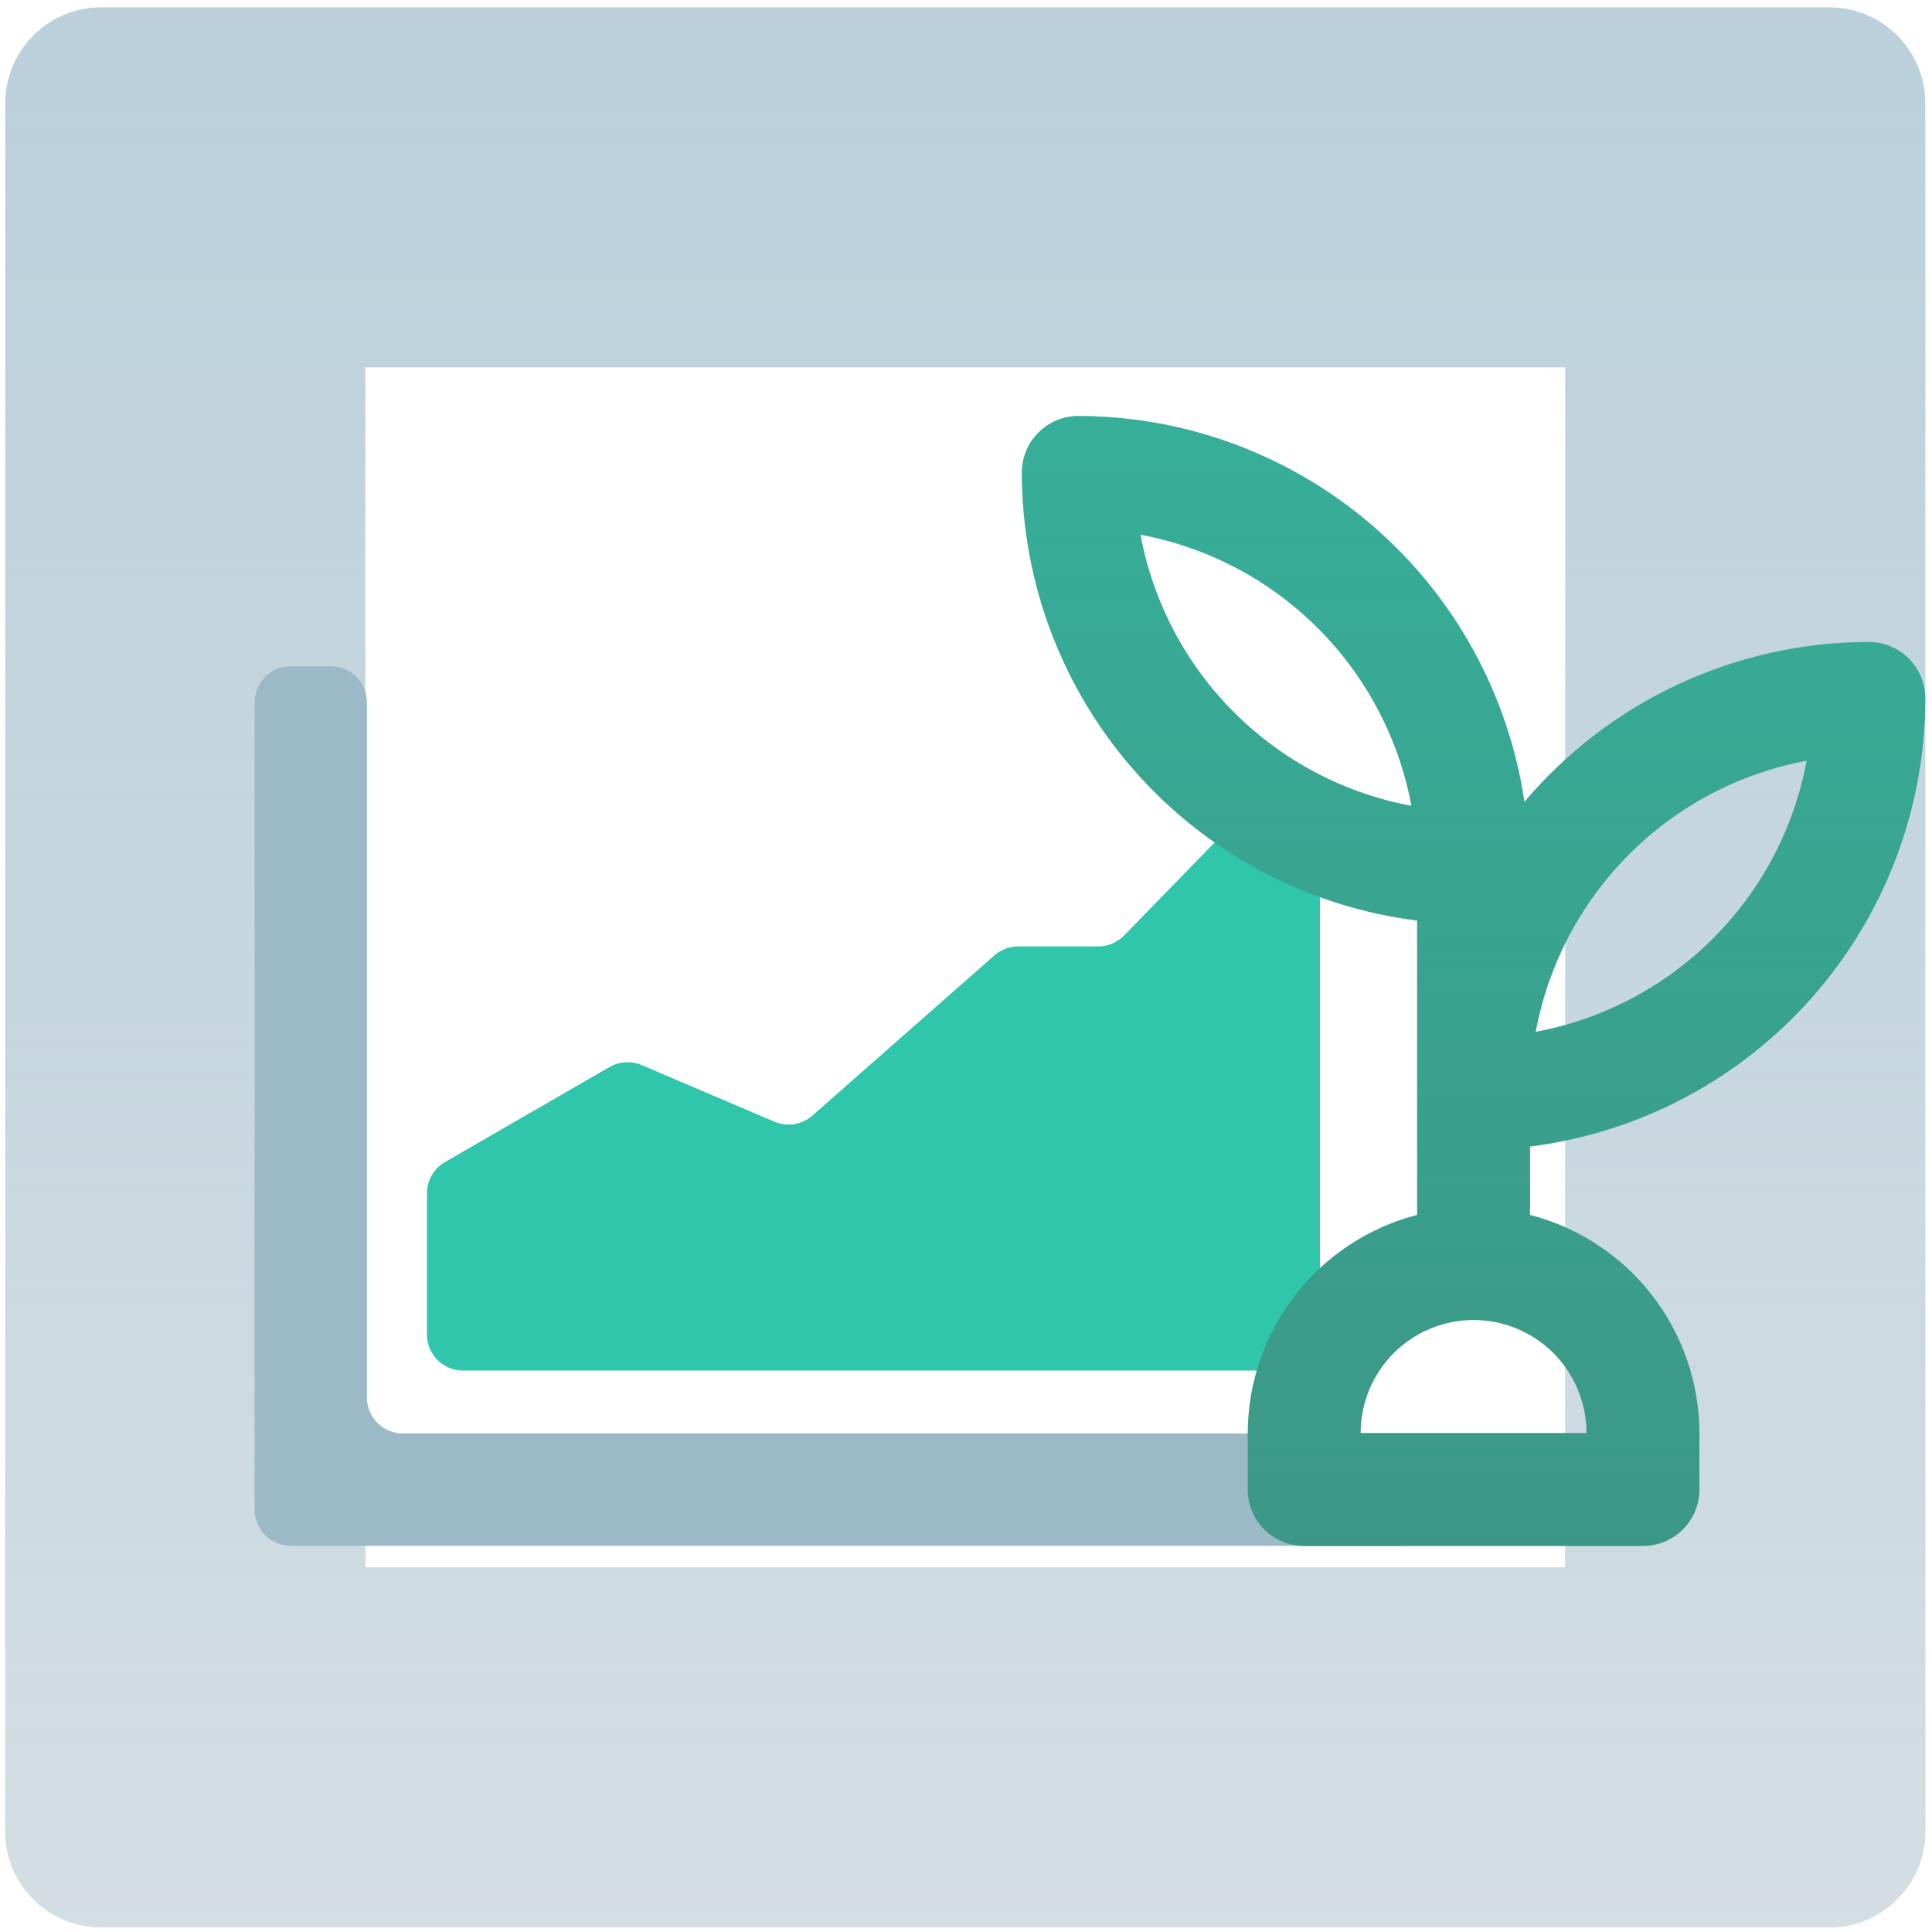
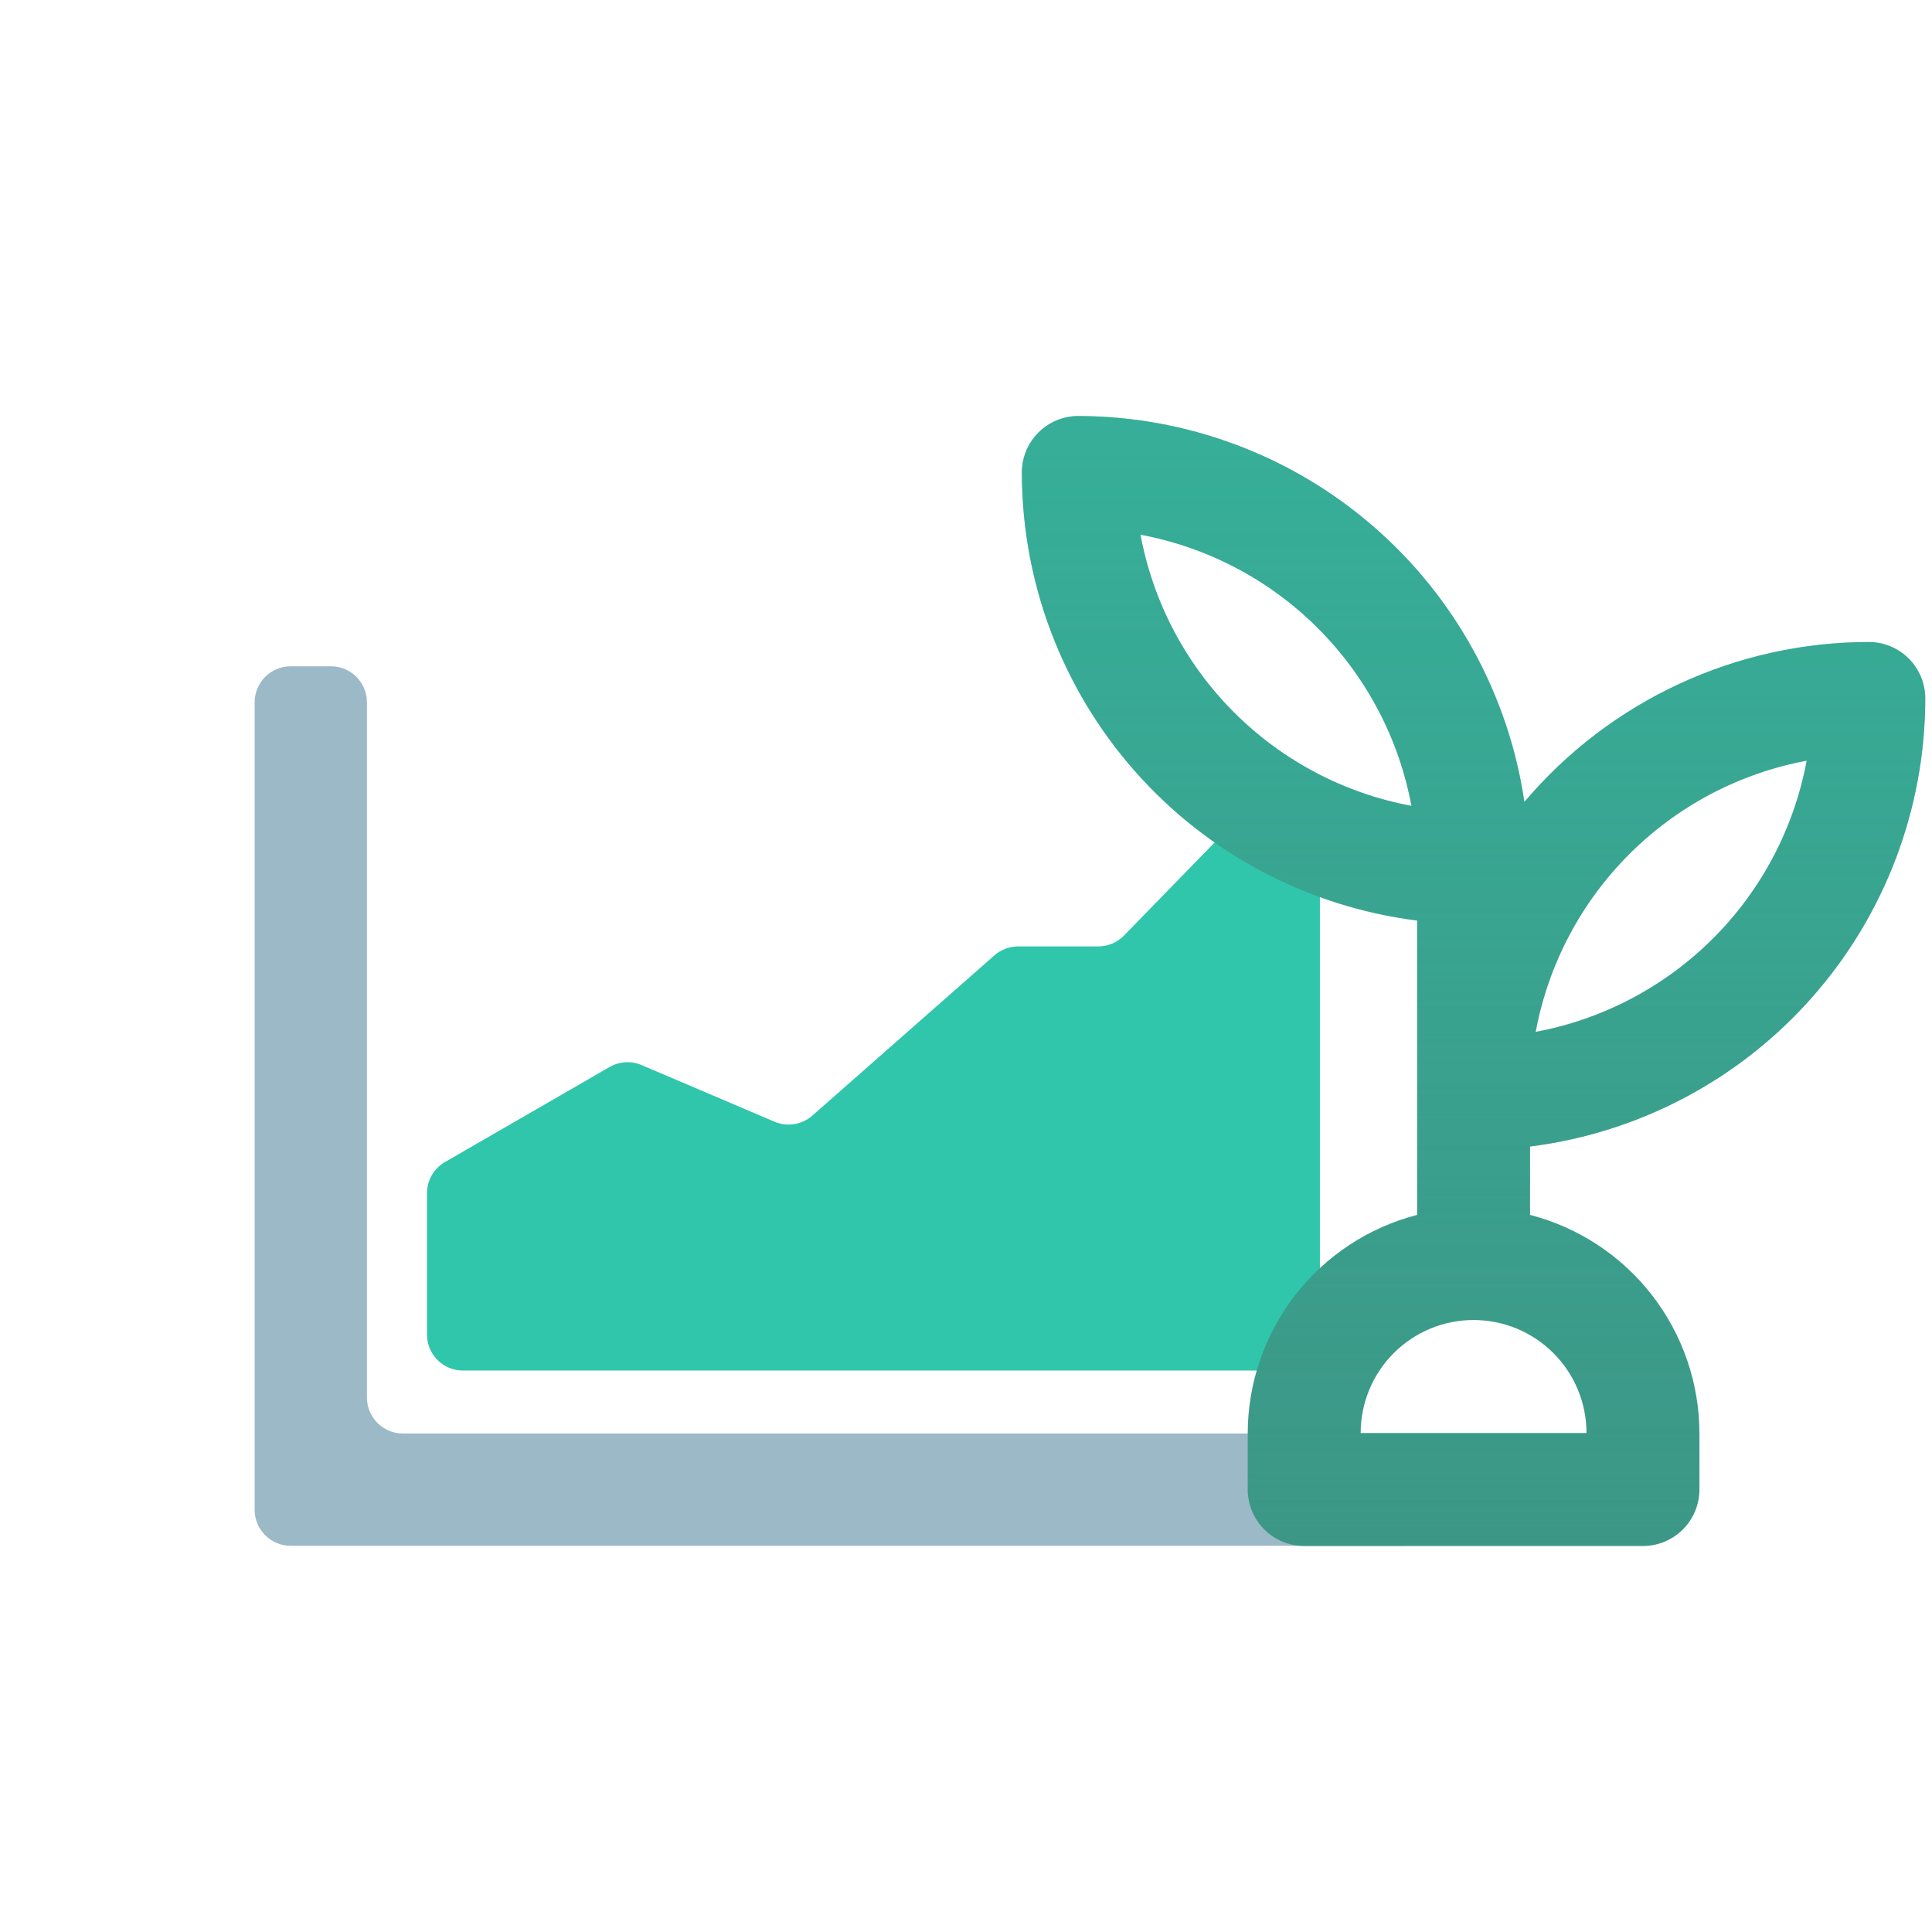
<svg xmlns="http://www.w3.org/2000/svg" width="161" height="161" viewBox="0 0 161 161" fill="none">
-   <path fill-rule="evenodd" clip-rule="evenodd" d="M30.44 30.611V130.611H130.44V30.611H30.44ZM8.44 0.611C4.022 0.611 0.44 4.193 0.44 8.611V152.611C0.44 157.029 4.022 160.611 8.44 160.611H152.44C156.859 160.611 160.44 157.029 160.44 152.611V8.611C160.44 4.193 156.859 0.611 152.44 0.611H8.44Z" fill="#BAD0DB" />
-   <path fill-rule="evenodd" clip-rule="evenodd" d="M30.44 30.611V130.611H130.44V30.611H30.44ZM8.44 0.611C4.022 0.611 0.44 4.193 0.44 8.611V152.611C0.44 157.029 4.022 160.611 8.44 160.611H152.44C156.859 160.611 160.44 157.029 160.44 152.611V8.611C160.44 4.193 156.859 0.611 152.44 0.611H8.44Z" fill="url(#paint0_linear)" />
  <path d="M119.851 125.815C119.851 127.472 118.508 128.815 116.851 128.815H24.222C22.565 128.815 21.222 127.472 21.222 125.815V58.524C21.222 56.867 22.565 55.524 24.222 55.524H27.578C29.235 55.524 30.578 56.867 30.578 58.524V116.459C30.578 118.116 31.921 119.459 33.578 119.459H116.851C118.508 119.459 119.851 120.803 119.851 122.459V125.815Z" fill="#9CB9C8" />
  <path d="M35.581 111.213V99.435C35.581 98.363 36.153 97.373 37.081 96.837L50.794 88.919C51.611 88.447 52.602 88.387 53.47 88.757L64.537 93.474C65.6 93.927 66.828 93.73 67.695 92.967L82.865 79.616C83.413 79.134 84.118 78.868 84.847 78.868H91.519C92.329 78.868 93.104 78.541 93.668 77.961L104.842 66.484C106.72 64.555 109.992 65.885 109.992 68.577V111.213C109.992 112.87 108.649 114.213 106.992 114.213H38.581C36.924 114.213 35.581 112.87 35.581 111.213Z" fill="#30C6AB" />
  <path d="M160.44 58.21C160.44 56.961 159.944 55.764 159.062 54.881C158.18 53.998 156.983 53.502 155.735 53.502C150.271 53.505 144.873 54.699 139.917 57C134.96 59.301 130.564 62.654 127.033 66.826C125.714 57.899 121.236 49.743 114.414 43.841C107.592 37.94 98.879 34.685 89.862 34.669C88.614 34.669 87.417 35.165 86.534 36.048C85.652 36.931 85.156 38.129 85.156 39.377C85.165 48.545 88.514 57.396 94.578 64.269C100.642 71.143 109.002 75.567 118.093 76.713V101.243C114.063 102.284 110.492 104.633 107.938 107.921C105.383 111.209 103.991 115.252 103.977 119.417V124.125C103.977 125.374 104.473 126.571 105.355 127.454C106.238 128.337 107.435 128.833 108.682 128.833H136.914C138.162 128.833 139.359 128.337 140.241 127.454C141.123 126.571 141.619 125.374 141.619 124.125V119.417C141.606 115.252 140.213 111.209 137.659 107.921C135.105 104.633 131.533 102.284 127.503 101.243V95.546C136.594 94.4 144.955 89.976 151.018 83.102C157.082 76.229 160.432 67.378 160.44 58.21ZM150.559 63.389C149.515 68.997 146.799 74.158 142.768 78.192C138.736 82.226 133.579 84.944 127.974 85.988C129.018 80.38 131.734 75.219 135.765 71.186C139.797 67.152 144.954 64.433 150.559 63.389ZM95.037 44.556C100.642 45.601 105.799 48.319 109.831 52.353C113.862 56.386 116.579 61.547 117.622 67.156C112.018 66.111 106.86 63.393 102.829 59.359C98.797 55.325 96.081 50.164 95.037 44.556ZM132.209 119.417H113.388C113.388 116.919 114.379 114.524 116.144 112.758C117.909 110.992 120.302 110 122.798 110C125.294 110 127.688 110.992 129.452 112.758C131.217 114.524 132.209 116.919 132.209 119.417Z" fill="#3C9786" />
-   <path d="M160.44 58.21C160.44 56.961 159.944 55.764 159.062 54.881C158.18 53.998 156.983 53.502 155.735 53.502C150.271 53.505 144.873 54.699 139.917 57C134.96 59.301 130.564 62.654 127.033 66.826C125.714 57.899 121.236 49.743 114.414 43.841C107.592 37.94 98.879 34.685 89.862 34.669C88.614 34.669 87.417 35.165 86.534 36.048C85.652 36.931 85.156 38.129 85.156 39.377C85.165 48.545 88.514 57.396 94.578 64.269C100.642 71.143 109.002 75.567 118.093 76.713V101.243C114.063 102.284 110.492 104.633 107.938 107.921C105.383 111.209 103.991 115.252 103.977 119.417V124.125C103.977 125.374 104.473 126.571 105.355 127.454C106.238 128.337 107.435 128.833 108.682 128.833H136.914C138.162 128.833 139.359 128.337 140.241 127.454C141.123 126.571 141.619 125.374 141.619 124.125V119.417C141.606 115.252 140.213 111.209 137.659 107.921C135.105 104.633 131.533 102.284 127.503 101.243V95.546C136.594 94.4 144.955 89.976 151.018 83.102C157.082 76.229 160.432 67.378 160.44 58.21ZM150.559 63.389C149.515 68.997 146.799 74.158 142.768 78.192C138.736 82.226 133.579 84.944 127.974 85.988C129.018 80.38 131.734 75.219 135.765 71.186C139.797 67.152 144.954 64.433 150.559 63.389ZM95.037 44.556C100.642 45.601 105.799 48.319 109.831 52.353C113.862 56.386 116.579 61.547 117.622 67.156C112.018 66.111 106.86 63.393 102.829 59.359C98.797 55.325 96.081 50.164 95.037 44.556ZM132.209 119.417H113.388C113.388 116.919 114.379 114.524 116.144 112.758C117.909 110.992 120.302 110 122.798 110C125.294 110 127.688 110.992 129.452 112.758C131.217 114.524 132.209 116.919 132.209 119.417Z" fill="url(#paint1_linear)" fill-opacity="0.5" />
+   <path d="M160.44 58.21C160.44 56.961 159.944 55.764 159.062 54.881C158.18 53.998 156.983 53.502 155.735 53.502C150.271 53.505 144.873 54.699 139.917 57C134.96 59.301 130.564 62.654 127.033 66.826C125.714 57.899 121.236 49.743 114.414 43.841C107.592 37.94 98.879 34.685 89.862 34.669C88.614 34.669 87.417 35.165 86.534 36.048C85.652 36.931 85.156 38.129 85.156 39.377C85.165 48.545 88.514 57.396 94.578 64.269C100.642 71.143 109.002 75.567 118.093 76.713V101.243C114.063 102.284 110.492 104.633 107.938 107.921C105.383 111.209 103.991 115.252 103.977 119.417V124.125C103.977 125.374 104.473 126.571 105.355 127.454C106.238 128.337 107.435 128.833 108.682 128.833H136.914C138.162 128.833 139.359 128.337 140.241 127.454C141.123 126.571 141.619 125.374 141.619 124.125V119.417C141.606 115.252 140.213 111.209 137.659 107.921C135.105 104.633 131.533 102.284 127.503 101.243V95.546C136.594 94.4 144.955 89.976 151.018 83.102C157.082 76.229 160.432 67.378 160.44 58.21ZM150.559 63.389C149.515 68.997 146.799 74.158 142.768 78.192C138.736 82.226 133.579 84.944 127.974 85.988C129.018 80.38 131.734 75.219 135.765 71.186C139.797 67.152 144.954 64.433 150.559 63.389ZM95.037 44.556C100.642 45.601 105.799 48.319 109.831 52.353C113.862 56.386 116.579 61.547 117.622 67.156C112.018 66.111 106.86 63.393 102.829 59.359C98.797 55.325 96.081 50.164 95.037 44.556ZM132.209 119.417H113.388C113.388 116.919 114.379 114.524 116.144 112.758C117.909 110.992 120.302 110 122.798 110C125.294 110 127.688 110.992 129.452 112.758C131.217 114.524 132.209 116.919 132.209 119.417Z" fill="url(#paint0_linear)" fill-opacity="0.5" />
  <defs>
-     <linearGradient id="paint0_linear" x1="80.44" y1="0.611" x2="80.44" y2="160.611" gradientUnits="userSpaceOnUse">
-       <stop stop-color="#D4DEE3" stop-opacity="0" />
-       <stop offset="1" stop-color="#D4DEE3" />
-     </linearGradient>
-     <linearGradient id="paint1_linear" x1="122.798" y1="34.669" x2="122.798" y2="128.833" gradientUnits="userSpaceOnUse">
+     <linearGradient id="paint0_linear" x1="122.798" y1="34.669" x2="122.798" y2="128.833" gradientUnits="userSpaceOnUse">
      <stop stop-color="#30C6AB" />
      <stop offset="1" stop-color="#30C6AB" stop-opacity="0" />
    </linearGradient>
  </defs>
</svg>
